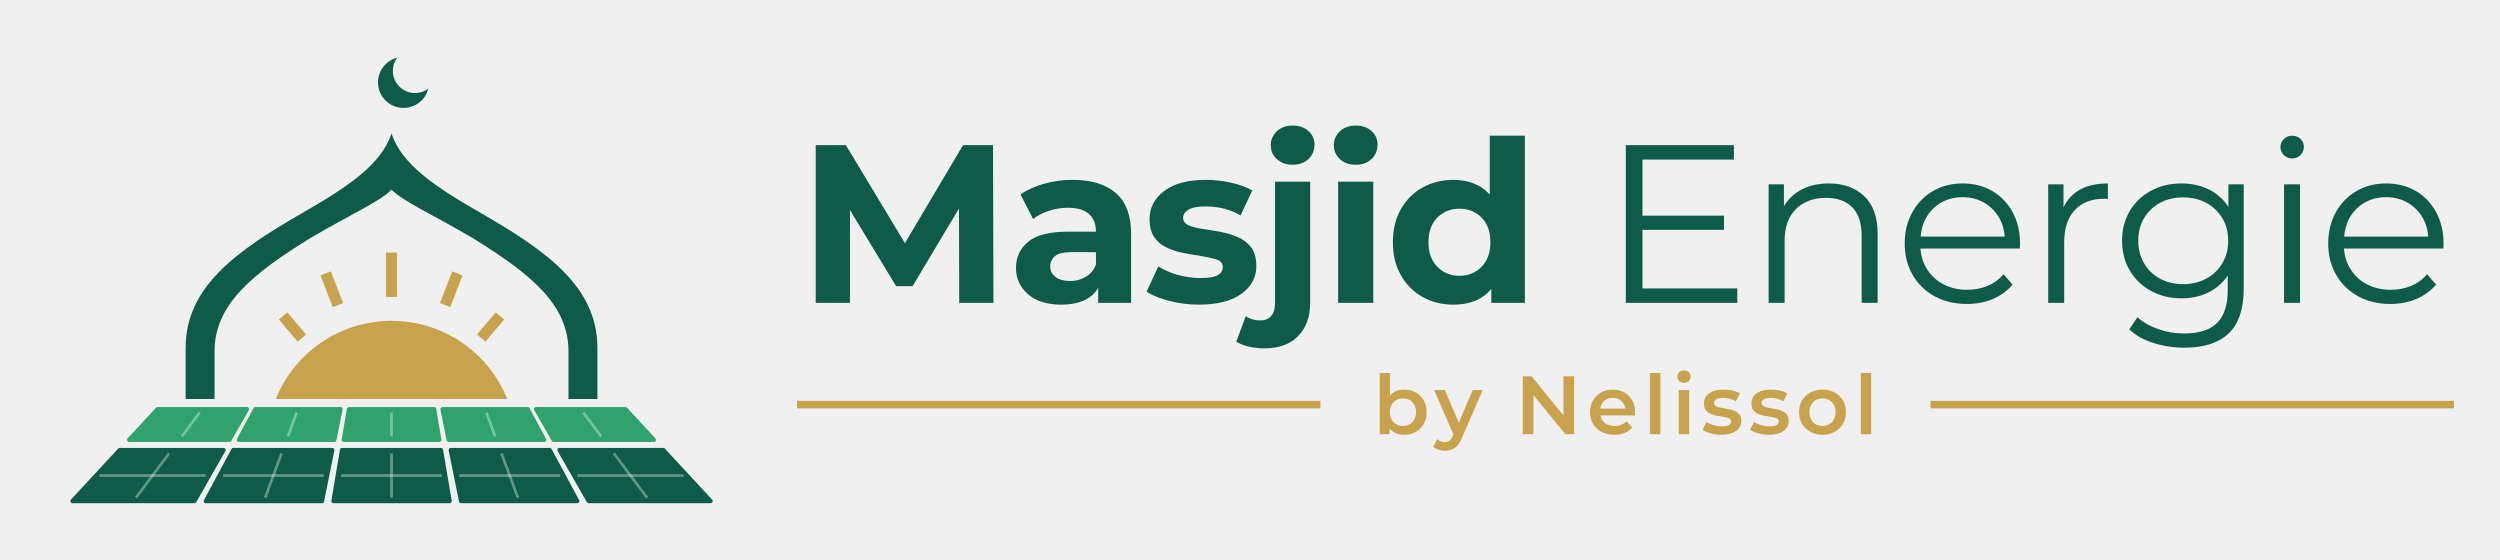
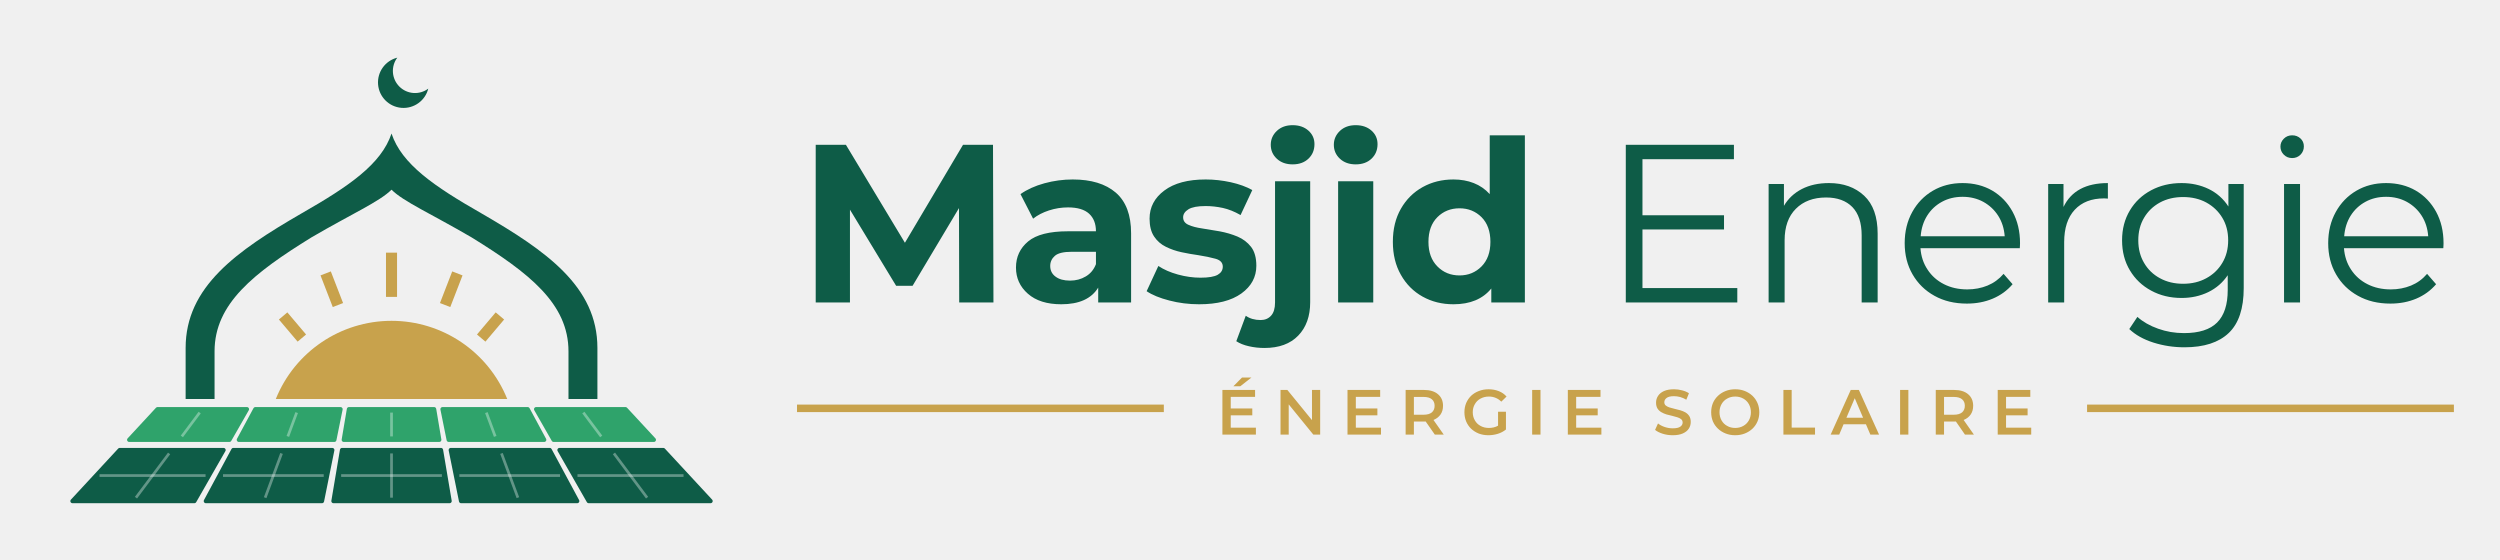
<svg xmlns="http://www.w3.org/2000/svg" viewBox="-6 -6 332.65 74.54" width="1331" height="298">
  <svg x="0" y="0" width="92" height="62.542" viewBox="0 0 406 276">
    <path d="M206.4 7.4A15 15 0 1 0 224.6 25.6A13 13 0 0 1 206.4 7.4Z" fill="#0e5c47" />
    <path d="M82 208L82 178C82 142 112 121 150 99C178 83 197 70 203 52C209 70 228 83 256 99C294 121 324 142 324 178L324 208L307 208L307 180C307 152 284 134 250 113C226 99 210 92 203 85C196 92 180 99 156 113C122 134 99 152 99 180L99 208Z" fill="#0e5c47" />
    <g stroke="#c8a24c" stroke-width="6.5">
      <line x1="203" y1="148" x2="203" y2="122" />
      <line x1="171.5" y1="152.8" x2="164.3" y2="134.2" />
      <line x1="234.5" y1="152.8" x2="241.7" y2="134.2" />
      <line x1="150.3" y1="172.2" x2="139.3" y2="159.2" />
      <line x1="255.7" y1="172.2" x2="266.7" y2="159.2" />
    </g>
    <path d="M135 208A73.3 73.3 0 0 1 271 208Z" fill="#c8a24c" />
    <g fill="#2fa36b" stroke="#2fa36b" stroke-width="2.5" stroke-linejoin="round">
      <polygon points="65.5,214 118.03,214 107.73,232 48.83,232" />
      <polygon points="122.98,214 173.03,214 169.39,232 113.28,232" />
      <polygon points="177.98,214 228.03,214 231.06,232 174.94,232" />
      <polygon points="232.97,214 283.02,214 292.73,232 236.61,232" />
      <polygon points="287.98,214 340.5,214 357.17,232 298.27,232" />
    </g>
    <g fill="#0e5c47" stroke="#0e5c47" stroke-width="2.5" stroke-linejoin="round">
      <polygon points="43.28,238 104.29,238 87.13,268 15.5,268" />
      <polygon points="110.04,238 168.18,238 162.13,268 93.88,268" />
      <polygon points="173.93,238 232.07,238 237.13,268 168.88,268" />
      <polygon points="237.82,238 295.96,238 312.13,268 243.88,268" />
      <polygon points="301.71,238 362.72,238 390.5,268 318.88,268" />
    </g>
    <g stroke="#ffffff" stroke-opacity="0.35" stroke-width="1.6">
      <line x1="90.26" y1="216" x2="79.78" y2="230" />
      <line x1="147.26" y1="216" x2="142.07" y2="230" />
      <line x1="203" y1="216" x2="203" y2="230" />
      <line x1="258.74" y1="216" x2="263.93" y2="230" />
      <line x1="315.74" y1="216" x2="326.22" y2="230" />
      <line x1="72.29" y1="240" x2="52.81" y2="266" />
      <line x1="138.37" y1="240" x2="128.74" y2="266" />
      <line x1="203" y1="240" x2="203" y2="266" />
      <line x1="267.63" y1="240" x2="277.26" y2="266" />
      <line x1="333.71" y1="240" x2="353.19" y2="266" />
      <line x1="31.39" y1="253" x2="93.71" y2="253" />
      <line x1="103.96" y1="253" x2="163.15" y2="253" />
      <line x1="173.4" y1="253" x2="232.6" y2="253" />
      <line x1="242.85" y1="253" x2="302.04" y2="253" />
      <line x1="312.29" y1="253" x2="374.61" y2="253" />
    </g>
  </svg>
-   <path fill="#0e5c47" d="M107.05 34.33L102.49 34.33L102.49 13.33L106.51 13.33L114.37 26.38L122.11 13.33L126.10 13.33L126.16 34.33L121.60 34.33L121.57 21.76L115.39 32.11L113.20 32.11L107.05 21.97L107.05 34.33ZM144.49 34.33L140.11 34.33L140.11 32.35Q138.76 34.57 135.19 34.57L135.19 34.57Q132.34 34.57 130.75 33.17Q129.16 31.78 129.16 29.68L129.16 29.68Q129.16 27.55 130.78 26.20Q132.40 24.85 136.09 24.85L136.09 24.85L139.81 24.85L139.81 24.85Q139.81 23.35 138.90 22.51Q137.98 21.67 136.09 21.67L136.09 21.67Q134.80 21.67 133.56 22.07Q132.31 22.48 131.44 23.17L131.44 23.17L129.76 19.90Q131.08 18.97 132.94 18.46Q134.80 17.95 136.72 17.95L136.72 17.95Q140.41 17.95 142.45 19.70Q144.49 21.46 144.49 25.12L144.49 25.12L144.49 34.33ZM139.81 29.23L139.81 29.23L139.81 27.58L136.60 27.58Q134.95 27.58 134.34 28.12Q133.72 28.66 133.72 29.47L133.72 29.47Q133.72 30.37 134.43 30.89Q135.13 31.42 136.36 31.42L136.36 31.42Q137.53 31.42 138.46 30.86Q139.39 30.31 139.81 29.23ZM153.55 34.57L153.55 34.57Q151.48 34.57 149.58 34.07Q147.67 33.58 146.56 32.83L146.56 32.83L148.12 29.47Q149.20 30.19 150.73 30.61Q152.26 31.03 153.73 31.03L153.73 31.03Q155.35 31.03 156.03 30.64Q156.70 30.25 156.70 29.56L156.70 29.56Q156.70 28.78 155.74 28.51Q154.78 28.24 153.43 28.03L153.43 28.03Q152.35 27.88 151.22 27.64Q150.10 27.40 149.13 26.92Q148.15 26.44 147.55 25.54Q146.95 24.64 146.95 23.17L146.95 23.17Q146.95 20.89 148.92 19.42Q150.88 17.95 154.42 17.95L154.42 17.95Q156.07 17.95 157.77 18.32Q159.46 18.70 160.63 19.36L160.63 19.36L159.07 22.69Q157.87 22.00 156.70 21.74Q155.53 21.49 154.42 21.49L154.42 21.49Q152.83 21.49 152.13 21.92Q151.42 22.36 151.42 22.99L151.42 22.99Q151.42 23.68 152.13 23.99Q152.83 24.31 153.94 24.47Q155.05 24.64 156.30 24.86Q157.54 25.09 158.65 25.55Q159.76 26.02 160.47 26.93Q161.17 27.85 161.17 29.44L161.17 29.44Q161.17 31.69 159.18 33.13Q157.18 34.57 153.55 34.57ZM162.25 40.39L162.25 40.39Q161.17 40.39 160.18 40.16Q159.19 39.94 158.50 39.49L158.50 39.49L159.76 36.10Q160.57 36.67 161.74 36.67L161.74 36.67Q162.61 36.67 163.14 36.08Q163.66 35.50 163.66 34.33L163.66 34.33L163.66 18.19L168.34 18.19L168.34 34.30Q168.34 37.09 166.75 38.74Q165.16 40.39 162.25 40.39ZM166.00 15.94L166.00 15.94Q164.71 15.94 163.90 15.19Q163.09 14.44 163.09 13.33L163.09 13.33Q163.09 12.25 163.90 11.48Q164.71 10.72 166.00 10.72L166.00 10.72Q167.29 10.72 168.10 11.44Q168.91 12.16 168.91 13.24L168.91 13.24Q168.91 14.41 168.12 15.17Q167.32 15.94 166.00 15.94ZM176.74 34.33L172.06 34.33L172.06 18.19L176.74 18.19L176.74 34.33ZM174.40 15.94L174.40 15.94Q173.11 15.94 172.30 15.19Q171.49 14.44 171.49 13.33L171.49 13.33Q171.49 12.25 172.30 11.48Q173.11 10.72 174.40 10.72L174.40 10.72Q175.69 10.72 176.50 11.44Q177.31 12.16 177.31 13.24L177.31 13.24Q177.31 14.41 176.52 15.17Q175.72 15.94 174.40 15.94ZM187.42 34.57L187.42 34.57Q185.14 34.57 183.31 33.55Q181.48 32.53 180.42 30.65Q179.35 28.78 179.35 26.26L179.35 26.26Q179.35 23.71 180.42 21.85Q181.48 19.99 183.31 18.97Q185.14 17.95 187.42 17.95L187.42 17.95Q188.89 17.95 190.12 18.43Q191.35 18.91 192.25 19.90L192.25 19.90L192.25 12.07L196.93 12.07L196.93 34.33L192.46 34.33L192.46 32.47Q190.75 34.57 187.42 34.57ZM188.23 30.73L188.23 30.73Q189.97 30.73 191.16 29.53Q192.34 28.33 192.34 26.26L192.34 26.26Q192.34 24.16 191.16 22.97Q189.97 21.79 188.23 21.79L188.23 21.79Q186.46 21.79 185.28 22.97Q184.09 24.16 184.09 26.26L184.09 26.26Q184.09 28.33 185.28 29.53Q186.46 30.73 188.23 30.73Z" />
-   <path fill="#0e5c47" d="M225.22 34.33L210.37 34.33L210.37 13.33L224.77 13.33L224.77 15.25L212.59 15.25L212.59 22.72L223.45 22.72L223.45 24.61L212.59 24.61L212.59 32.41L225.22 32.41L225.22 34.33ZM231.52 34.33L229.39 34.33L229.39 18.55L231.43 18.55L231.43 21.46Q232.27 20.02 233.82 19.22Q235.36 18.43 237.43 18.43L237.43 18.43Q240.31 18.43 242.11 20.11Q243.91 21.79 243.91 25.18L243.91 25.18L243.91 34.33L241.78 34.33L241.78 25.39Q241.78 22.90 240.54 21.62Q239.29 20.35 237.04 20.35L237.04 20.35Q234.52 20.35 233.02 21.85Q231.52 23.35 231.52 26.05L231.52 26.05L231.52 34.33ZM255.79 34.48L255.79 34.48Q253.33 34.48 251.47 33.44Q249.61 32.41 248.56 30.59Q247.51 28.78 247.51 26.44L247.51 26.44Q247.51 24.10 248.52 22.28Q249.52 20.47 251.26 19.45Q253.00 18.43 255.22 18.43L255.22 18.43Q257.44 18.43 259.17 19.43Q260.89 20.44 261.88 22.25Q262.87 24.07 262.87 26.44L262.87 26.44Q262.87 26.59 262.86 26.75Q262.84 26.92 262.84 27.10L262.84 27.10L249.61 27.10Q249.73 28.72 250.56 29.96Q251.38 31.21 252.75 31.90Q254.11 32.59 255.85 32.59L255.85 32.59Q257.29 32.59 258.54 32.08Q259.78 31.57 260.68 30.52L260.68 30.52L261.88 31.90Q260.80 33.16 259.24 33.82Q257.68 34.48 255.79 34.48ZM249.64 25.51L249.64 25.51L260.83 25.51Q260.71 23.95 259.96 22.78Q259.21 21.61 257.98 20.93Q256.75 20.26 255.22 20.26L255.22 20.26Q253.69 20.26 252.48 20.92Q251.26 21.58 250.51 22.76Q249.76 23.95 249.64 25.51ZM268.75 34.33L266.62 34.33L266.62 18.55L268.66 18.55L268.66 21.61Q270.19 18.43 274.57 18.43L274.57 18.43L274.57 20.50Q274.42 20.50 274.30 20.48Q274.18 20.47 274.06 20.47L274.06 20.47Q271.57 20.47 270.16 21.98Q268.75 23.50 268.75 26.29L268.75 26.29L268.75 34.33ZM284.77 40.30L284.77 40.30Q282.61 40.30 280.63 39.67Q278.65 39.04 277.42 37.87L277.42 37.87L278.50 36.25Q279.61 37.24 281.25 37.82Q282.88 38.41 284.71 38.41L284.71 38.41Q287.71 38.41 289.12 37.00Q290.53 35.59 290.53 32.68L290.53 32.68L290.53 30.70Q289.54 32.17 287.94 32.95Q286.33 33.73 284.38 33.73L284.38 33.73Q282.13 33.73 280.33 32.75Q278.53 31.78 277.50 30.05Q276.46 28.33 276.46 26.05L276.46 26.05Q276.46 23.80 277.50 22.07Q278.53 20.35 280.33 19.39Q282.13 18.43 284.38 18.43L284.38 18.43Q286.36 18.43 288.00 19.22Q289.63 20.02 290.62 21.55L290.62 21.55L290.62 18.55L292.66 18.55L292.66 32.41Q292.66 36.49 290.67 38.39Q288.67 40.30 284.77 40.30ZM284.59 31.84L284.59 31.84Q286.33 31.84 287.68 31.10Q289.03 30.37 289.81 29.06Q290.59 27.76 290.59 26.05L290.59 26.05Q290.59 24.34 289.81 23.05Q289.03 21.76 287.68 21.02Q286.33 20.29 284.59 20.29L284.59 20.29Q282.85 20.29 281.50 21.02Q280.15 21.76 279.39 23.05Q278.62 24.34 278.62 26.05L278.62 26.05Q278.62 27.76 279.39 29.06Q280.15 30.37 281.50 31.10Q282.85 31.84 284.59 31.84ZM300.16 34.33L298.03 34.33L298.03 18.55L300.16 18.55L300.16 34.33ZM299.11 15.10L299.11 15.10Q298.45 15.10 298.00 14.65Q297.55 14.20 297.55 13.57L297.55 13.57Q297.55 12.97 298.00 12.52Q298.45 12.07 299.11 12.07L299.11 12.07Q299.77 12.07 300.22 12.49Q300.67 12.91 300.67 13.54L300.67 13.54Q300.67 14.20 300.22 14.65Q299.77 15.10 299.11 15.10ZM312.19 34.48L312.19 34.48Q309.73 34.48 307.87 33.44Q306.01 32.41 304.96 30.59Q303.91 28.78 303.91 26.44L303.91 26.44Q303.91 24.10 304.92 22.28Q305.92 20.47 307.66 19.45Q309.40 18.43 311.62 18.43L311.62 18.43Q313.84 18.43 315.57 19.43Q317.29 20.44 318.28 22.25Q319.27 24.07 319.27 26.44L319.27 26.44Q319.27 26.59 319.26 26.75Q319.24 26.92 319.24 27.10L319.24 27.10L306.01 27.10Q306.13 28.72 306.96 29.96Q307.78 31.21 309.15 31.90Q310.51 32.59 312.25 32.59L312.25 32.59Q313.69 32.59 314.94 32.08Q316.18 31.57 317.08 30.52L317.08 30.52L318.28 31.90Q317.20 33.16 315.64 33.82Q314.08 34.48 312.19 34.48ZM306.04 25.51L306.04 25.51L317.23 25.51Q317.11 23.95 316.36 22.78Q315.61 21.61 314.38 20.93Q313.15 20.26 311.62 20.26L311.62 20.26Q310.09 20.26 308.88 20.92Q307.66 21.58 306.91 22.76Q306.16 23.95 306.04 25.51Z" />
-   <path fill="#c8a24c" d="M180.86 51.90L180.86 51.90Q180.26 51.90 179.76 51.69Q179.26 51.48 178.91 51.05L178.91 51.05L178.91 51.82L177.60 51.82L177.60 43.66L178.97 43.66L178.97 46.66Q179.33 46.27 179.81 46.07Q180.30 45.88 180.86 45.88L180.86 45.88Q181.71 45.88 182.39 46.25Q183.06 46.62 183.45 47.30Q183.84 47.97 183.84 48.88L183.84 48.88Q183.84 49.80 183.45 50.47Q183.06 51.15 182.39 51.52Q181.71 51.90 180.86 51.90ZM180.70 50.72L180.70 50.72Q181.20 50.72 181.59 50.50Q181.98 50.27 182.21 49.86Q182.44 49.45 182.44 48.88L182.44 48.88Q182.44 48.32 182.21 47.91Q181.98 47.50 181.59 47.27Q181.20 47.05 180.70 47.05L180.70 47.05Q180.21 47.05 179.81 47.27Q179.42 47.50 179.18 47.91Q178.95 48.32 178.95 48.88L178.95 48.88Q178.95 49.45 179.18 49.86Q179.42 50.27 179.81 50.50Q180.21 50.72 180.70 50.72ZM186.29 54.03L186.29 54.03Q185.86 54.03 185.43 53.89Q185.00 53.75 184.72 53.49L184.72 53.49L185.27 52.48Q185.70 52.89 186.28 52.89L186.28 52.89Q186.64 52.89 186.88 52.70Q187.12 52.51 187.31 52.07L187.31 52.07L187.41 51.83L184.85 45.95L186.28 45.95L188.13 50.30L189.99 45.95L191.31 45.95L188.56 52.29Q188.15 53.30 187.59 53.66Q187.03 54.03 186.29 54.03ZM198.07 51.82L196.65 51.82L196.65 44.12L197.83 44.12L202.07 49.34L202.07 44.12L203.49 44.12L203.49 51.82L202.32 51.82L198.07 46.61L198.07 51.82ZM208.85 51.90L208.85 51.90Q207.87 51.90 207.14 51.51Q206.41 51.12 206.01 50.44Q205.61 49.76 205.61 48.88L205.61 48.88Q205.61 48.00 206.00 47.33Q206.39 46.65 207.07 46.27Q207.76 45.88 208.64 45.88L208.64 45.88Q209.50 45.88 210.17 46.26Q210.84 46.63 211.23 47.32Q211.61 48.00 211.61 48.92L211.61 48.92Q211.61 49.01 211.61 49.12Q211.60 49.23 211.59 49.32L211.59 49.32L206.98 49.32Q207.10 49.96 207.61 50.35Q208.11 50.73 208.88 50.73L208.88 50.73Q209.86 50.73 210.48 50.09L210.48 50.09L211.22 50.94Q210.40 51.90 208.85 51.90ZM206.97 48.41L206.97 48.41L210.30 48.41Q210.21 47.77 209.76 47.38Q209.31 46.98 208.64 46.98L208.64 46.98Q207.97 46.98 207.52 47.37Q207.07 47.76 206.97 48.41ZM214.97 51.82L213.59 51.82L213.59 43.66L214.97 43.66L214.97 51.82ZM218.81 51.82L217.43 51.82L217.43 45.95L218.81 45.95L218.81 51.82ZM218.12 44.98L218.12 44.98Q217.74 44.98 217.49 44.74Q217.24 44.50 217.24 44.15L217.24 44.15Q217.24 43.81 217.49 43.57Q217.74 43.33 218.12 43.33L218.12 43.33Q218.51 43.33 218.76 43.56Q219.00 43.78 219.00 44.12L219.00 44.12Q219.00 44.48 218.76 44.73Q218.51 44.98 218.12 44.98ZM223.09 51.90L223.09 51.90Q222.35 51.90 221.67 51.71Q221.00 51.52 220.60 51.24L220.60 51.24L221.13 50.19Q221.51 50.46 222.07 50.62Q222.62 50.78 223.17 50.78L223.17 50.78Q223.83 50.78 224.12 50.60Q224.41 50.42 224.41 50.13L224.41 50.13Q224.41 49.84 224.14 49.72Q223.88 49.59 223.46 49.52Q223.05 49.46 222.59 49.38Q222.13 49.30 221.72 49.14Q221.30 48.97 221.04 48.64Q220.78 48.30 220.78 47.72L220.78 47.72Q220.78 46.88 221.47 46.38Q222.17 45.88 223.36 45.88L223.36 45.88Q223.94 45.88 224.55 46.01Q225.16 46.15 225.56 46.39L225.56 46.39L225.03 47.43Q224.61 47.19 224.19 47.09Q223.77 46.99 223.35 46.99L223.35 46.99Q222.72 46.99 222.42 47.18Q222.12 47.37 222.12 47.65L222.12 47.65Q222.12 47.95 222.38 48.09Q222.64 48.24 223.06 48.30Q223.47 48.37 223.93 48.45Q224.39 48.53 224.81 48.70Q225.22 48.86 225.48 49.19Q225.75 49.51 225.75 50.08L225.75 50.08Q225.75 50.91 225.03 51.40Q224.32 51.90 223.09 51.90ZM229.41 51.90L229.41 51.90Q228.67 51.90 228.00 51.71Q227.32 51.52 226.92 51.24L226.92 51.24L227.45 50.19Q227.84 50.46 228.39 50.62Q228.95 50.78 229.50 50.78L229.50 50.78Q230.16 50.78 230.44 50.60Q230.73 50.42 230.73 50.13L230.73 50.13Q230.73 49.84 230.47 49.72Q230.20 49.59 229.79 49.52Q229.38 49.46 228.91 49.38Q228.45 49.30 228.04 49.14Q227.63 48.97 227.36 48.64Q227.10 48.30 227.10 47.72L227.10 47.72Q227.10 46.88 227.80 46.38Q228.50 45.88 229.68 45.88L229.68 45.88Q230.27 45.88 230.88 46.01Q231.49 46.15 231.88 46.39L231.88 46.39L231.36 47.43Q230.94 47.19 230.52 47.09Q230.09 46.99 229.67 46.99L229.67 46.99Q229.05 46.99 228.74 47.18Q228.44 47.37 228.44 47.65L228.44 47.65Q228.44 47.95 228.71 48.09Q228.97 48.24 229.38 48.30Q229.79 48.37 230.26 48.45Q230.72 48.53 231.13 48.70Q231.54 48.86 231.81 49.19Q232.07 49.51 232.07 50.08L232.07 50.08Q232.07 50.91 231.36 51.40Q230.64 51.90 229.41 51.90ZM236.56 51.90L236.56 51.90Q235.66 51.90 234.95 51.51Q234.25 51.12 233.84 50.44Q233.44 49.76 233.44 48.88L233.44 48.88Q233.44 48.00 233.84 47.33Q234.25 46.65 234.95 46.27Q235.66 45.88 236.56 45.88L236.56 45.88Q237.47 45.88 238.18 46.27Q238.89 46.65 239.29 47.33Q239.69 48.00 239.69 48.88L239.69 48.88Q239.69 49.76 239.29 50.44Q238.89 51.12 238.18 51.51Q237.47 51.90 236.56 51.90ZM236.56 50.72L236.56 50.72Q237.32 50.72 237.81 50.23Q238.31 49.73 238.31 48.88L238.31 48.88Q238.31 48.04 237.81 47.54Q237.32 47.05 236.56 47.05L236.56 47.05Q236.06 47.05 235.67 47.27Q235.28 47.50 235.05 47.91Q234.82 48.32 234.82 48.88L234.82 48.88Q234.82 49.45 235.05 49.86Q235.28 50.27 235.67 50.50Q236.06 50.72 236.56 50.72ZM243.05 51.82L241.67 51.82L241.67 43.66L243.05 43.66L243.05 51.82Z" />
-   <rect x="100.00" y="47.38" width="69.70" height="1" fill="#c8a24c" />
-   <rect x="250.95" y="47.38" width="69.70" height="1" fill="#c8a24c" />
+   <path fill="#0e5c47" d="M107.05 34.28L102.49 34.28L102.49 13.28L106.51 13.28L114.37 26.33L122.11 13.28L126.10 13.28L126.16 34.28L121.60 34.28L121.57 21.71L115.39 32.06L113.20 32.06L107.05 21.92L107.05 34.28ZM144.49 34.28L140.11 34.28L140.11 32.30Q138.76 34.52 135.19 34.52L135.19 34.52Q132.34 34.52 130.75 33.12Q129.16 31.73 129.16 29.63L129.16 29.63Q129.16 27.50 130.78 26.15Q132.40 24.80 136.09 24.80L136.09 24.80L139.81 24.80L139.81 24.80Q139.81 23.30 138.90 22.46Q137.98 21.62 136.09 21.62L136.09 21.62Q134.80 21.62 133.56 22.02Q132.31 22.43 131.44 23.12L131.44 23.12L129.76 19.85Q131.08 18.92 132.94 18.41Q134.80 17.90 136.72 17.90L136.72 17.90Q140.41 17.90 142.45 19.65Q144.49 21.41 144.49 25.07L144.49 25.07L144.49 34.28ZM139.81 29.18L139.81 29.18L139.81 27.53L136.60 27.53Q134.95 27.53 134.34 28.07Q133.72 28.61 133.72 29.42L133.72 29.42Q133.72 30.32 134.43 30.84Q135.13 31.37 136.36 31.37L136.36 31.37Q137.53 31.37 138.46 30.81Q139.39 30.26 139.81 29.18ZM153.55 34.52L153.55 34.52Q151.48 34.52 149.58 34.02Q147.67 33.53 146.56 32.78L146.56 32.78L148.12 29.42Q149.20 30.14 150.73 30.56Q152.26 30.98 153.73 30.98L153.73 30.98Q155.35 30.98 156.03 30.59Q156.70 30.20 156.70 29.51L156.70 29.51Q156.70 28.73 155.74 28.46Q154.78 28.19 153.43 27.98L153.43 27.98Q152.35 27.83 151.22 27.59Q150.10 27.35 149.13 26.87Q148.15 26.39 147.55 25.49Q146.95 24.59 146.95 23.12L146.95 23.12Q146.95 20.84 148.92 19.37Q150.88 17.90 154.42 17.90L154.42 17.90Q156.07 17.90 157.77 18.27Q159.46 18.65 160.63 19.31L160.63 19.31L159.07 22.64Q157.87 21.95 156.70 21.69Q155.53 21.44 154.42 21.44L154.42 21.44Q152.83 21.44 152.13 21.87Q151.42 22.31 151.42 22.94L151.42 22.94Q151.42 23.63 152.13 23.94Q152.83 24.26 153.94 24.42Q155.05 24.59 156.30 24.81Q157.54 25.04 158.65 25.50Q159.76 25.97 160.47 26.88Q161.17 27.80 161.17 29.39L161.17 29.39Q161.17 31.64 159.18 33.08Q157.18 34.52 153.55 34.52ZM162.25 40.34L162.25 40.34Q161.17 40.34 160.18 40.11Q159.19 39.89 158.50 39.44L158.50 39.44L159.76 36.05Q160.57 36.62 161.74 36.62L161.74 36.62Q162.61 36.62 163.14 36.03Q163.66 35.45 163.66 34.28L163.66 34.28L163.66 18.14L168.34 18.14L168.34 34.25Q168.34 37.04 166.75 38.69Q165.16 40.34 162.25 40.34ZM166.00 15.89L166.00 15.89Q164.71 15.89 163.90 15.14Q163.09 14.39 163.09 13.28L163.09 13.28Q163.09 12.20 163.90 11.43Q164.71 10.67 166.00 10.67L166.00 10.67Q167.29 10.67 168.10 11.39Q168.91 12.11 168.91 13.19L168.91 13.19Q168.91 14.36 168.12 15.12Q167.32 15.89 166.00 15.89ZM176.74 34.28L172.06 34.28L172.06 18.14L176.74 18.14L176.74 34.28ZM174.40 15.89L174.40 15.89Q173.11 15.89 172.30 15.14Q171.49 14.39 171.49 13.28L171.49 13.28Q171.49 12.20 172.30 11.43Q173.11 10.67 174.40 10.67L174.40 10.67Q175.69 10.67 176.50 11.39Q177.31 12.11 177.31 13.19L177.31 13.19Q177.31 14.36 176.52 15.12Q175.72 15.89 174.40 15.89ZM187.42 34.52L187.42 34.52Q185.14 34.52 183.31 33.50Q181.48 32.48 180.42 30.60Q179.35 28.73 179.35 26.21L179.35 26.21Q179.35 23.66 180.42 21.80Q181.48 19.94 183.31 18.92Q185.14 17.90 187.42 17.90L187.42 17.90Q188.89 17.90 190.12 18.38Q191.35 18.86 192.25 19.85L192.25 19.85L192.25 12.02L196.93 12.02L196.93 34.28L192.46 34.28L192.46 32.42Q190.75 34.52 187.42 34.52ZM188.23 30.68L188.23 30.68Q189.97 30.68 191.16 29.48Q192.34 28.28 192.34 26.21L192.34 26.21Q192.34 24.11 191.16 22.92Q189.97 21.74 188.23 21.74L188.23 21.74Q186.46 21.74 185.28 22.92Q184.09 24.11 184.09 26.21L184.09 26.21Q184.09 28.28 185.28 29.48Q186.46 30.68 188.23 30.68Z" />
+   <path fill="#0e5c47" d="M225.22 34.28L210.37 34.28L210.37 13.28L224.77 13.28L224.77 15.20L212.59 15.20L212.59 22.67L223.45 22.67L223.45 24.56L212.59 24.56L212.59 32.36L225.22 32.36L225.22 34.28ZM231.52 34.28L229.39 34.28L229.39 18.50L231.43 18.50L231.43 21.41Q232.27 19.97 233.82 19.17Q235.36 18.38 237.43 18.38L237.43 18.38Q240.31 18.38 242.11 20.06Q243.91 21.74 243.91 25.13L243.91 25.13L243.91 34.28L241.78 34.28L241.78 25.34Q241.78 22.85 240.54 21.57Q239.29 20.30 237.04 20.30L237.04 20.30Q234.52 20.30 233.02 21.80Q231.52 23.30 231.52 26.00L231.52 26.00L231.52 34.28ZM255.79 34.43L255.79 34.43Q253.33 34.43 251.47 33.39Q249.61 32.36 248.56 30.54Q247.51 28.73 247.51 26.39L247.51 26.39Q247.51 24.05 248.52 22.23Q249.52 20.42 251.26 19.40Q253.00 18.38 255.22 18.38L255.22 18.38Q257.44 18.38 259.17 19.38Q260.89 20.39 261.88 22.20Q262.87 24.02 262.87 26.39L262.87 26.39Q262.87 26.54 262.86 26.70Q262.84 26.87 262.84 27.05L262.84 27.05L249.61 27.05Q249.73 28.67 250.56 29.91Q251.38 31.16 252.75 31.85Q254.11 32.54 255.85 32.54L255.85 32.54Q257.29 32.54 258.54 32.03Q259.78 31.52 260.68 30.47L260.68 30.47L261.88 31.85Q260.80 33.11 259.24 33.77Q257.68 34.43 255.79 34.43ZM249.64 25.46L249.64 25.46L260.83 25.46Q260.71 23.90 259.96 22.73Q259.21 21.56 257.98 20.88Q256.75 20.21 255.22 20.21L255.22 20.21Q253.69 20.21 252.48 20.87Q251.26 21.53 250.51 22.71Q249.76 23.90 249.64 25.46ZM268.75 34.28L266.62 34.28L266.62 18.50L268.66 18.50L268.66 21.56Q270.19 18.38 274.57 18.38L274.57 18.38L274.57 20.45Q274.42 20.45 274.30 20.43Q274.18 20.42 274.06 20.42L274.06 20.42Q271.57 20.42 270.16 21.93Q268.75 23.45 268.75 26.24L268.75 26.24L268.75 34.28ZM284.77 40.25L284.77 40.25Q282.61 40.25 280.63 39.62Q278.65 38.99 277.42 37.82L277.42 37.82L278.50 36.20Q279.61 37.19 281.25 37.77Q282.88 38.36 284.71 38.36L284.71 38.36Q287.71 38.36 289.12 36.95Q290.53 35.54 290.53 32.63L290.53 32.63L290.53 30.65Q289.54 32.12 287.94 32.90Q286.33 33.68 284.38 33.68L284.38 33.68Q282.13 33.68 280.33 32.70Q278.53 31.73 277.50 30.00Q276.46 28.28 276.46 26.00L276.46 26.00Q276.46 23.75 277.50 22.02Q278.53 20.30 280.33 19.34Q282.13 18.38 284.38 18.38L284.38 18.38Q286.36 18.38 288.00 19.17Q289.63 19.97 290.62 21.50L290.62 21.50L290.62 18.50L292.66 18.50L292.66 32.36Q292.66 36.44 290.67 38.34Q288.67 40.25 284.77 40.25ZM284.59 31.79L284.59 31.79Q286.33 31.79 287.68 31.05Q289.03 30.32 289.81 29.01Q290.59 27.71 290.59 26.00L290.59 26.00Q290.59 24.29 289.81 23.00Q289.03 21.71 287.68 20.97Q286.33 20.24 284.59 20.24L284.59 20.24Q282.85 20.24 281.50 20.97Q280.15 21.71 279.39 23.00Q278.62 24.29 278.62 26.00L278.62 26.00Q278.62 27.71 279.39 29.01Q280.15 30.32 281.50 31.05Q282.85 31.79 284.59 31.79ZM300.16 34.28L298.03 34.28L298.03 18.50L300.16 18.50L300.16 34.28ZM299.11 15.05L299.11 15.05Q298.45 15.05 298.00 14.60Q297.55 14.15 297.55 13.52L297.55 13.52Q297.55 12.92 298.00 12.47Q298.45 12.02 299.11 12.02L299.11 12.02Q299.77 12.02 300.22 12.44Q300.67 12.86 300.67 13.49L300.67 13.49Q300.67 14.15 300.22 14.60Q299.77 15.05 299.11 15.05ZM312.19 34.43L312.19 34.43Q309.73 34.43 307.87 33.39Q306.01 32.36 304.96 30.54Q303.91 28.73 303.91 26.39L303.91 26.39Q303.91 24.05 304.92 22.23Q305.92 20.42 307.66 19.40Q309.40 18.38 311.62 18.38L311.62 18.38Q313.84 18.38 315.57 19.38Q317.29 20.39 318.28 22.20Q319.27 24.02 319.27 26.39L319.27 26.39Q319.27 26.54 319.26 26.70Q319.24 26.87 319.24 27.05L319.24 27.05L306.01 27.05Q306.13 28.67 306.96 29.91Q307.78 31.16 309.15 31.85Q310.51 32.54 312.25 32.54L312.25 32.54Q313.69 32.54 314.94 32.03Q316.18 31.52 317.08 30.47L317.08 30.47L318.28 31.85Q317.20 33.11 315.64 33.77Q314.08 34.43 312.19 34.43ZM306.04 25.46L306.04 25.46L317.23 25.46Q317.11 23.90 316.36 22.73Q315.61 21.56 314.38 20.88Q313.15 20.21 311.62 20.21L311.62 20.21Q310.09 20.21 308.88 20.87Q307.66 21.53 306.91 22.71Q306.16 23.90 306.04 25.46Z" />
+   <path fill="#c8a24c" d="M161.11 51.88L156.65 51.88L156.65 45.93L161.00 45.93L161.00 46.85L157.76 46.85L157.76 48.40L160.63 48.40L160.63 49.31L157.76 49.31L157.76 50.95L161.11 50.95L161.11 51.88ZM159.03 45.44L158.11 45.44L159.26 44.28L160.51 44.28L159.03 45.44ZM165.48 51.88L164.39 51.88L164.39 45.93L165.30 45.93L168.58 49.95L168.58 45.93L169.67 45.93L169.67 51.88L168.76 51.88L165.48 47.85L165.48 51.88ZM177.77 51.88L173.31 51.88L173.31 45.93L177.66 45.93L177.66 46.85L174.42 46.85L174.42 48.40L177.29 48.40L177.29 49.31L174.42 49.31L174.42 50.95L177.77 50.95L177.77 51.88ZM182.15 51.88L181.05 51.88L181.05 45.93L183.49 45.93Q184.68 45.93 185.35 46.49Q186.03 47.06 186.03 48.04L186.03 48.04Q186.03 48.72 185.70 49.20Q185.36 49.68 184.76 49.93L184.76 49.93L186.13 51.88L184.94 51.88L183.72 50.13Q183.61 50.14 183.49 50.14L183.49 50.14L182.15 50.14L182.15 51.88ZM182.15 46.86L182.15 49.23L183.44 49.23Q184.17 49.23 184.54 48.92Q184.91 48.60 184.91 48.04L184.91 48.04Q184.91 47.48 184.54 47.17Q184.17 46.86 183.44 46.86L183.44 46.86L182.15 46.86ZM192.08 51.96L192.08 51.96Q191.38 51.96 190.80 51.74Q190.22 51.51 189.78 51.10Q189.35 50.69 189.11 50.12Q188.88 49.56 188.88 48.90L188.88 48.90Q188.88 48.24 189.11 47.68Q189.35 47.12 189.78 46.70Q190.22 46.29 190.81 46.07Q191.40 45.84 192.10 45.84L192.10 45.84Q192.84 45.84 193.46 46.09Q194.07 46.33 194.49 46.81L194.49 46.81L193.79 47.49Q193.44 47.14 193.03 46.98Q192.62 46.81 192.15 46.81L192.15 46.81Q191.52 46.81 191.03 47.08Q190.54 47.34 190.27 47.82Q189.99 48.29 189.99 48.90L189.99 48.90Q189.99 49.50 190.27 49.98Q190.54 50.46 191.03 50.72Q191.51 50.99 192.14 50.99L192.14 50.99Q192.46 50.99 192.77 50.92Q193.07 50.85 193.36 50.69L193.36 50.69L193.36 48.83L194.41 48.83L194.41 51.20Q193.94 51.58 193.33 51.77Q192.71 51.96 192.08 51.96ZM199.01 51.88L197.90 51.88L197.90 45.93L199.01 45.93L199.01 51.88ZM207.12 51.88L202.65 51.88L202.65 45.93L207.00 45.93L207.00 46.85L203.76 46.85L203.76 48.40L206.63 48.40L206.63 49.31L203.76 49.31L203.76 50.95L207.12 50.95L207.12 51.88ZM216.62 51.96L216.62 51.96Q215.92 51.96 215.28 51.76Q214.65 51.56 214.27 51.25L214.27 51.25L214.66 50.39Q215.01 50.68 215.54 50.86Q216.07 51.04 216.62 51.04L216.62 51.04Q217.32 51.04 217.63 50.82Q217.94 50.60 217.94 50.27L217.94 50.27Q217.94 50.00 217.75 49.83Q217.55 49.67 217.24 49.57Q216.93 49.47 216.55 49.38Q216.17 49.30 215.79 49.19Q215.41 49.07 215.10 48.89Q214.78 48.70 214.59 48.40Q214.40 48.09 214.40 47.62L214.40 47.62Q214.40 47.13 214.66 46.73Q214.92 46.32 215.45 46.08Q215.98 45.84 216.80 45.84L216.80 45.84Q217.33 45.84 217.86 45.98Q218.39 46.11 218.78 46.37L218.78 46.37L218.43 47.23Q218.03 46.99 217.61 46.87Q217.18 46.76 216.79 46.76L216.79 46.76Q216.10 46.76 215.80 47.00Q215.50 47.23 215.50 47.57L215.50 47.57Q215.50 47.84 215.69 48.00Q215.88 48.16 216.19 48.26Q216.51 48.36 216.89 48.45Q217.27 48.53 217.64 48.64Q218.01 48.75 218.33 48.93Q218.64 49.12 218.83 49.42Q219.02 49.72 219.02 50.19L219.02 50.19Q219.02 50.67 218.77 51.07Q218.51 51.48 217.97 51.72Q217.44 51.96 216.62 51.96ZM224.94 51.96L224.94 51.96Q224.25 51.96 223.67 51.73Q223.08 51.50 222.65 51.09Q222.21 50.68 221.97 50.12Q221.74 49.56 221.74 48.90L221.74 48.90Q221.74 48.24 221.97 47.68Q222.21 47.12 222.65 46.71Q223.08 46.30 223.67 46.07Q224.25 45.84 224.94 45.84L224.94 45.84Q225.64 45.84 226.22 46.07Q226.80 46.30 227.24 46.71Q227.67 47.12 227.91 47.68Q228.15 48.24 228.15 48.90L228.15 48.90Q228.15 49.56 227.91 50.12Q227.67 50.68 227.24 51.09Q226.80 51.50 226.22 51.73Q225.64 51.96 224.94 51.96ZM224.94 50.99L224.94 50.99Q225.54 50.99 226.02 50.72Q226.49 50.46 226.76 49.98Q227.03 49.50 227.03 48.90L227.03 48.90Q227.03 48.30 226.76 47.82Q226.49 47.34 226.02 47.08Q225.54 46.81 224.94 46.81L224.94 46.81Q224.34 46.81 223.87 47.08Q223.39 47.34 223.12 47.82Q222.85 48.30 222.85 48.90L222.85 48.90Q222.85 49.50 223.12 49.98Q223.39 50.46 223.87 50.72Q224.34 50.99 224.94 50.99ZM235.57 51.88L231.36 51.88L231.36 45.93L232.46 45.93L232.46 50.94L235.57 50.94L235.57 51.88ZM238.79 51.88L237.65 51.88L240.33 45.93L241.41 45.93L244.10 51.88L242.94 51.88L242.35 50.50L239.37 50.50L238.79 51.88ZM240.86 47.03L239.75 49.63L241.97 49.63L240.86 47.03ZM248.00 51.88L246.90 51.88L246.90 45.93L248.00 45.93L248.00 51.88ZM252.75 51.88L251.65 51.88L251.65 45.93L254.09 45.93Q255.28 45.93 255.95 46.49Q256.63 47.06 256.63 48.04L256.63 48.04Q256.63 48.72 256.30 49.20Q255.97 49.68 255.36 49.93L255.36 49.93L256.73 51.88L255.54 51.88L254.33 50.13Q254.21 50.14 254.10 50.14L254.10 50.14L252.75 50.14L252.75 51.88ZM252.75 46.86L252.75 49.23L254.04 49.23Q254.78 49.23 255.15 48.92Q255.52 48.60 255.52 48.04L255.52 48.04Q255.52 47.48 255.15 47.17Q254.78 46.86 254.04 46.86L254.04 46.86L252.75 46.86ZM264.36 51.88L259.90 51.88L259.90 45.93L264.24 45.93L264.24 46.85L261.01 46.85L261.01 48.40L263.88 48.40L263.88 49.31L261.01 49.31L261.01 50.95L264.36 50.95L264.36 51.88Z" />
+   <rect x="100.00" y="47.88" width="48.85" height="1" fill="#c8a24c" />
+   <rect x="271.80" y="47.88" width="48.85" height="1" fill="#c8a24c" />
</svg>
